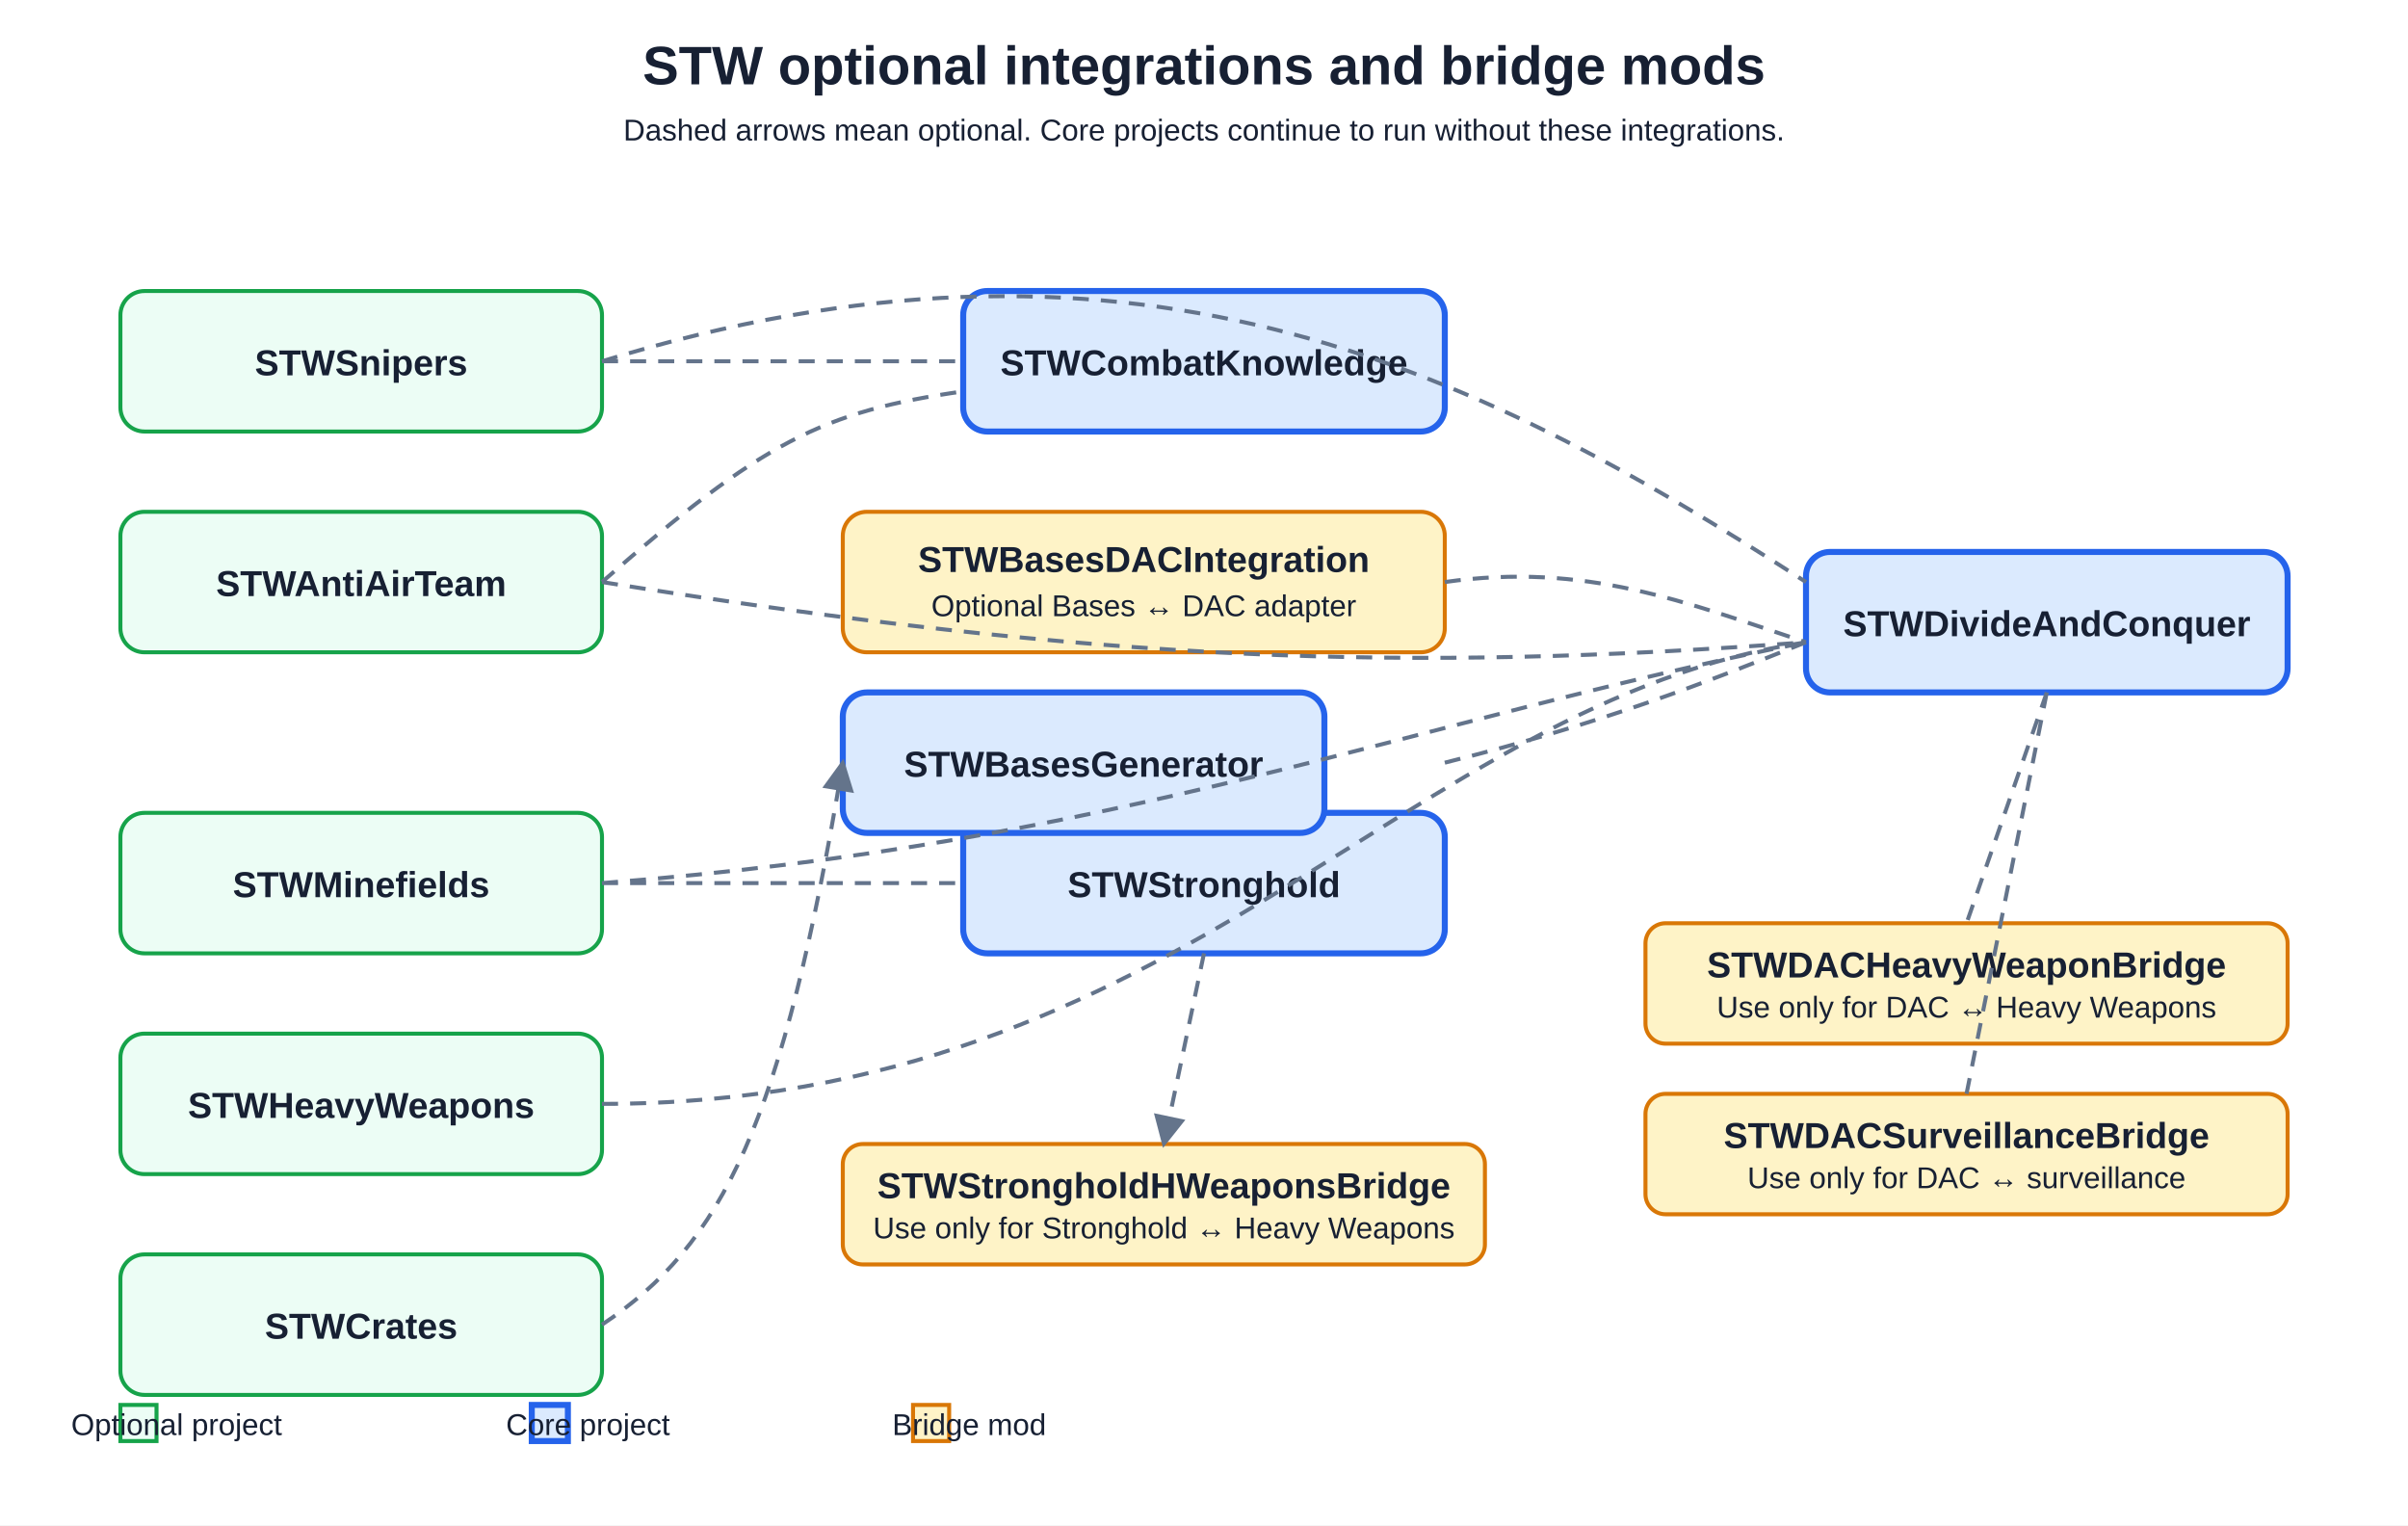
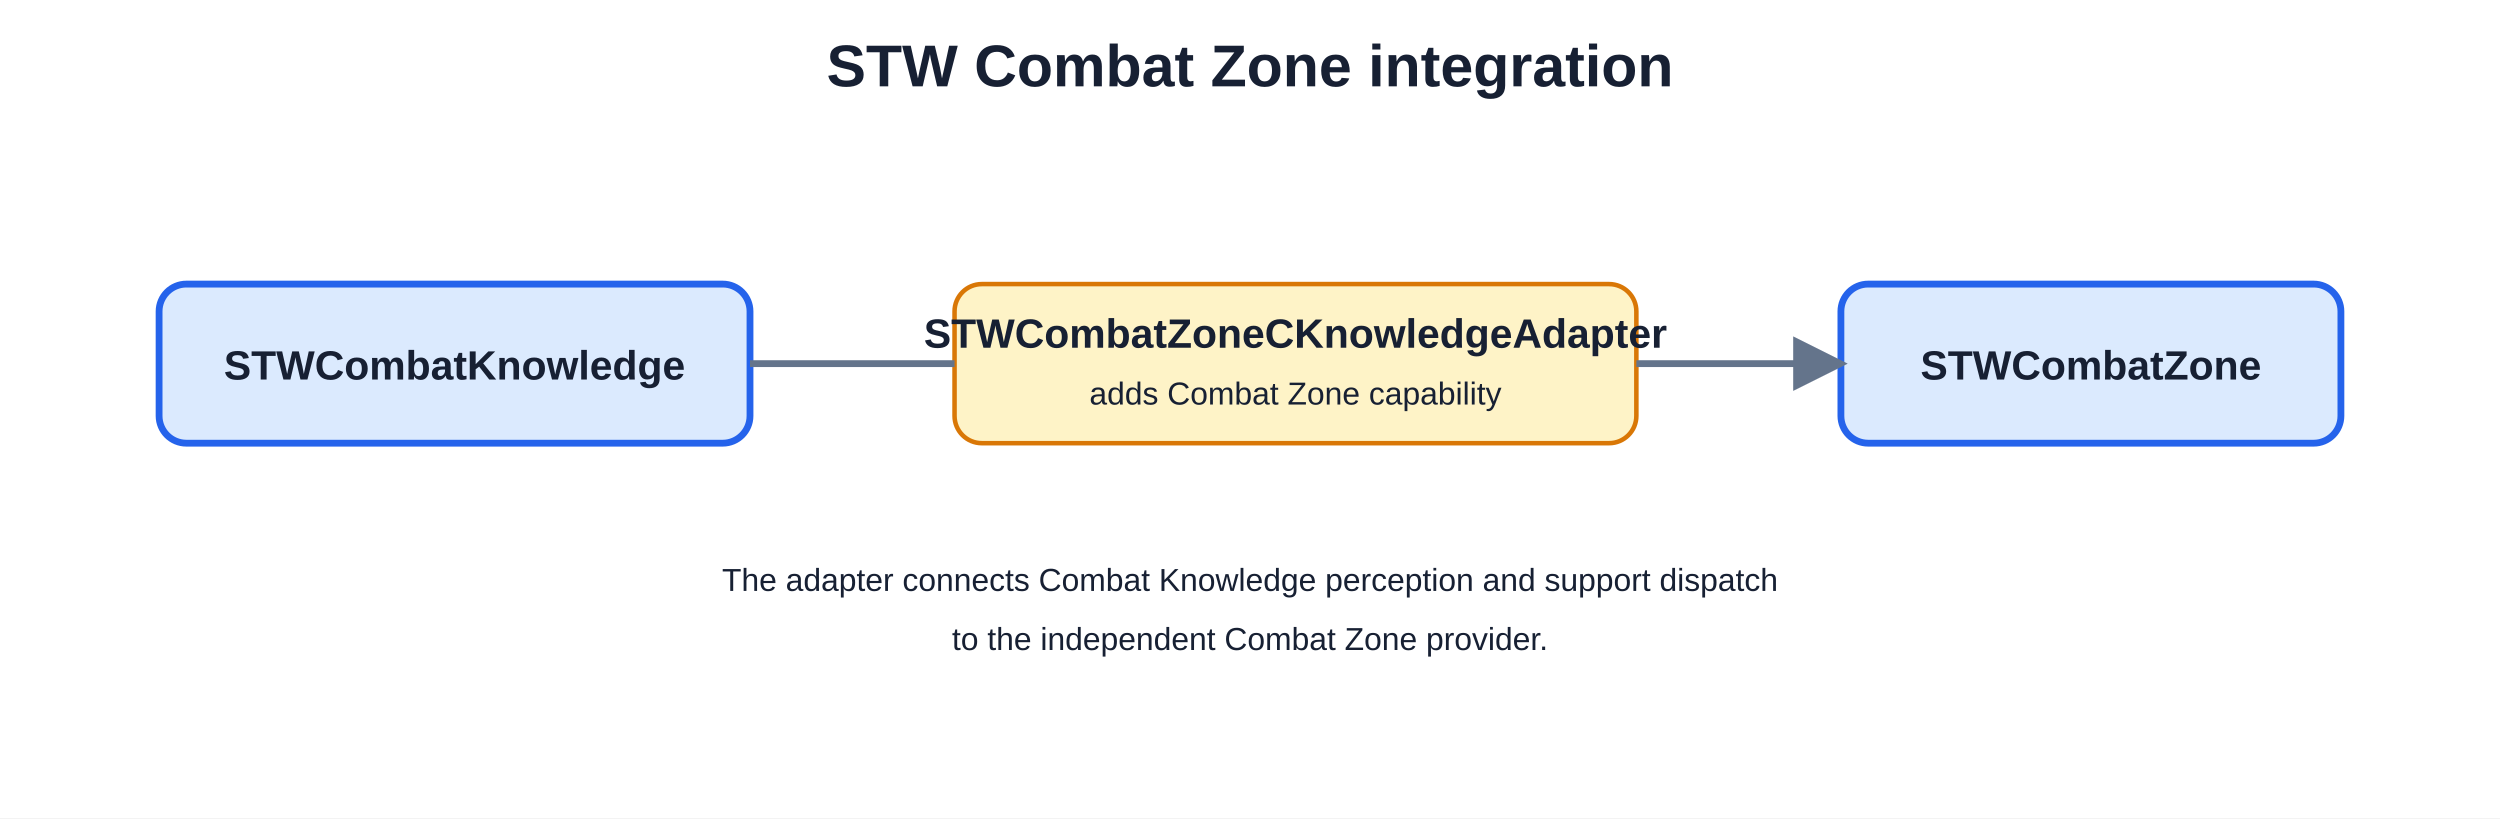
- <svg xmlns="http://www.w3.org/2000/svg" viewBox="0 0 1200 760" role="img" aria-labelledby="title desc">
+ <svg xmlns="http://www.w3.org/2000/svg" viewBox="0 0 1100 360" role="img" aria-labelledby="title desc">
  <defs>
-     <marker id="arrow" markerWidth="8" markerHeight="8" refX="7" refY="4" orient="auto">
-       <path d="M0,0 L8,4 L0,8 z" fill="#64748b" />
+     <marker id="a" markerWidth="8" markerHeight="8" refX="7" refY="4" orient="auto">
+       <path d="M0 0 8 4 0 8Z" fill="#64748b" />
    </marker>
-     <style>text{font-family:Arial,sans-serif;fill:#172033}.core{fill:#dbeafe;stroke:#2563eb;stroke-width:3}.optional{fill:#ecfdf5;stroke:#16a34a;stroke-width:2}.bridge{fill:#fef3c7;stroke:#d97706;stroke-width:2}.edge{stroke:#64748b;stroke-width:2;stroke-dasharray:8 6;fill:none;marker-end:url(#arrow)}.label{font-size:18px;font-weight:700;text-anchor:middle}.small{font-size:15px;text-anchor:middle}.title{font-size:27px;font-weight:700;text-anchor:middle}</style>
+     <style>text{font:700 18px Arial;fill:#172033;text-anchor:middle}.core{fill:#dbeafe;stroke:#2563eb;stroke-width:3}.bridge{fill:#fef3c7;stroke:#d97706;stroke-width:2}.e{stroke:#64748b;stroke-width:3;fill:none;marker-end:url(#a)}.small{font:14px Arial;fill:#172033;text-anchor:middle}</style>
  </defs>
-   <rect width="1200" height="760" fill="#fff" />
-   <text x="600" y="42" class="title">STW optional integrations and bridge mods</text>
-   <text x="600" y="70" class="small">Dashed arrows mean optional. Core projects continue to run without these integrations.</text>
-   <rect x="60" y="145" width="240" height="70" rx="12" class="optional" />
-   <text x="180" y="187" class="label">STWSnipers</text>
-   <rect x="60" y="255" width="240" height="70" rx="12" class="optional" />
-   <text x="180" y="297" class="label">STWAntiAirTeam</text>
-   <rect x="60" y="405" width="240" height="70" rx="12" class="optional" />
-   <text x="180" y="447" class="label">STWMinefields</text>
-   <rect x="60" y="515" width="240" height="70" rx="12" class="optional" />
-   <text x="180" y="557" class="label">STWHeavyWeapons</text>
-   <rect x="480" y="145" width="240" height="70" rx="12" class="core" />
-   <text x="600" y="187" class="label">STWCombatKnowledge</text>
-   <rect x="480" y="405" width="240" height="70" rx="12" class="core" />
-   <text x="600" y="447" class="label">STWStronghold</text>
-   <rect x="900" y="275" width="240" height="70" rx="12" class="core" />
-   <text x="1020" y="317" class="label">STWDivideAndConquer</text>
-   <rect x="420" y="255" width="300" height="70" rx="12" class="bridge" />
-   <text x="570" y="285" class="label">STWBasesDACIntegration</text>
-   <text x="570" y="307" class="small">Optional Bases ↔ DAC adapter</text>
-   <rect x="420" y="345" width="240" height="70" rx="12" class="core" />
-   <text x="540" y="387" class="label">STWBasesGenerator</text>
-   <rect x="60" y="625" width="240" height="70" rx="12" class="optional" />
-   <text x="180" y="667" class="label">STWCrates</text>
-   <path d="M300 180 C370 180 410 180 480 180 M300 290 C380 220 410 205 480 195 M300 440 C380 440 410 440 480 440 M300 550 C590 550 700 350 900 320 M300 180 C560 100 730 180 900 290 M300 290 C550 330 700 335 900 320 M300 440 C560 420 700 360 900 320 M720 290 C790 280 840 300 900 320 M720 380 C800 360 850 340 900 320 M300 660 C360 620 390 560 420 380" class="edge" />
-   <rect x="820" y="460" width="320" height="60" rx="10" class="bridge" />
-   <text x="980" y="487" class="label" font-size="16">STWDACHeavyWeaponBridge</text>
-   <text x="980" y="507" class="small">Use only for DAC ↔ Heavy Weapons</text>
-   <rect x="820" y="545" width="320" height="60" rx="10" class="bridge" />
-   <text x="980" y="572" class="label" font-size="16">STWDACSurveillanceBridge</text>
-   <text x="980" y="592" class="small">Use only for DAC ↔ surveillance</text>
-   <rect x="420" y="570" width="320" height="60" rx="10" class="bridge" />
-   <text x="580" y="597" class="label" font-size="16">STWStrongholdHWeaponsBridge</text>
-   <text x="580" y="617" class="small">Use only for Stronghold ↔ Heavy Weapons</text>
-   <path d="M1020 345 L980 460 M1020 345 L980 545 M600 475 L580 570" class="edge" />
-   <rect x="60" y="700" width="18" height="18" class="optional" />
-   <text x="88" y="715" class="small" text-anchor="start">Optional project</text>
-   <rect x="265" y="700" width="18" height="18" class="core" />
-   <text x="293" y="715" class="small" text-anchor="start">Core project</text>
-   <rect x="455" y="700" width="18" height="18" class="bridge" />
-   <text x="483" y="715" class="small" text-anchor="start">Bridge mod</text>
+   <rect width="1100" height="360" fill="#fff" />
+   <text x="550" y="38" style="font-size:26px">STW Combat Zone integration</text>
+   <rect x="70" y="125" width="260" height="70" rx="12" class="core" />
+   <text x="200" y="167">STWCombatKnowledge</text>
+   <rect x="420" y="125" width="300" height="70" rx="12" class="bridge" />
+   <text x="570" y="153">STWCombatZoneCKnowledgeAdapter</text>
+   <text x="570" y="178" class="small">adds Combat Zone capability</text>
+   <rect x="810" y="125" width="220" height="70" rx="12" class="core" />
+   <text x="920" y="167">STWCombatZone</text>
+   <path d="M330 160H420 M720 160H810" class="e" />
+   <text x="550" y="260" class="small">The adapter connects Combat Knowledge perception and support dispatch</text>
+   <text x="550" y="286" class="small">to the independent Combat Zone provider.</text>
</svg>
